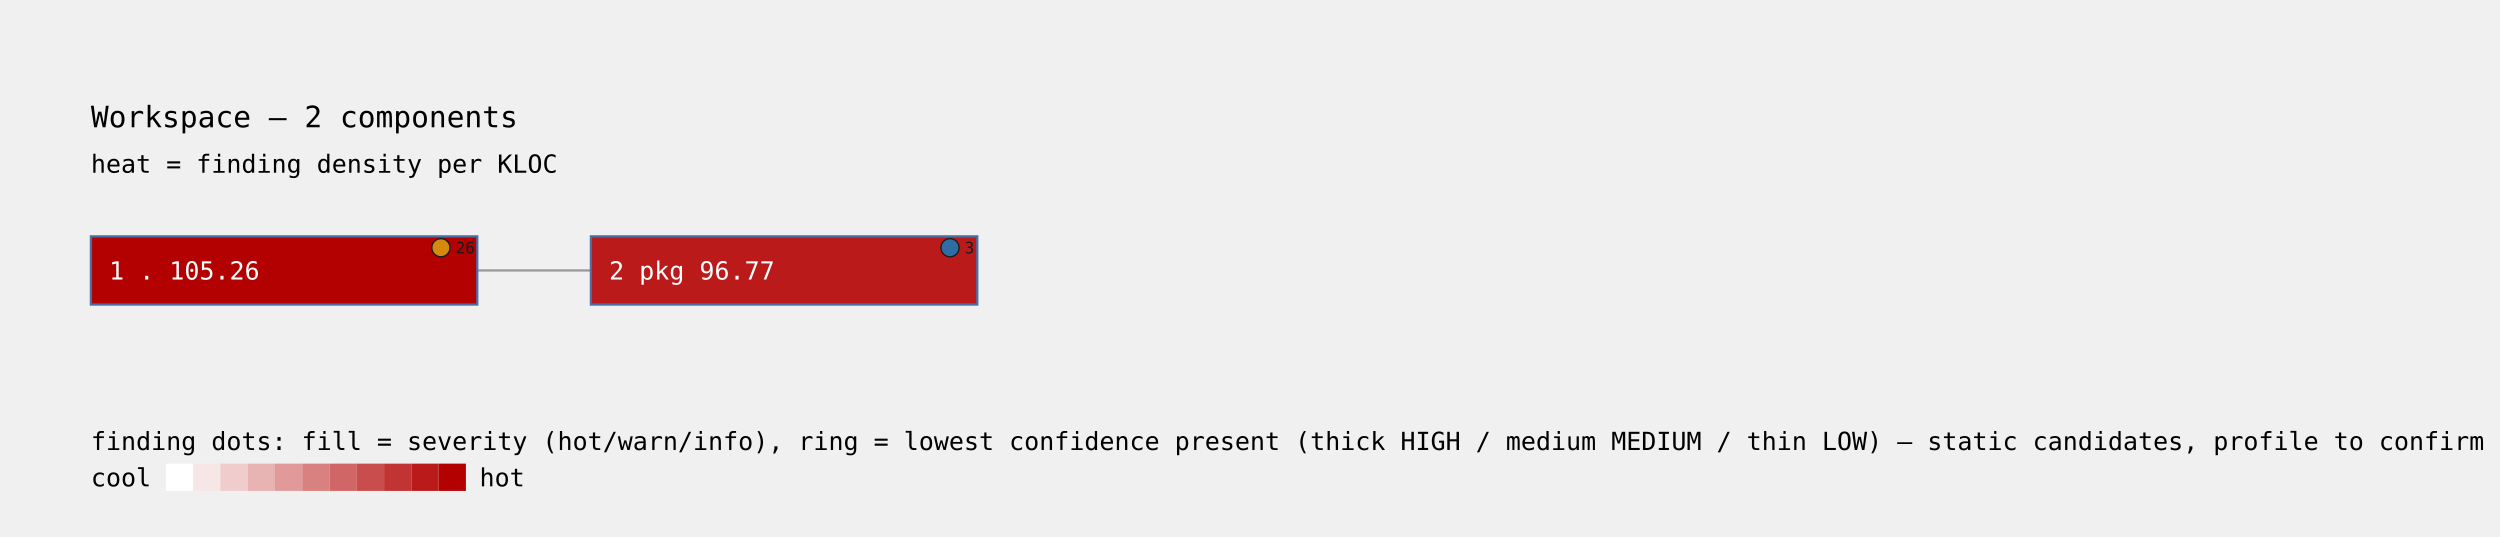
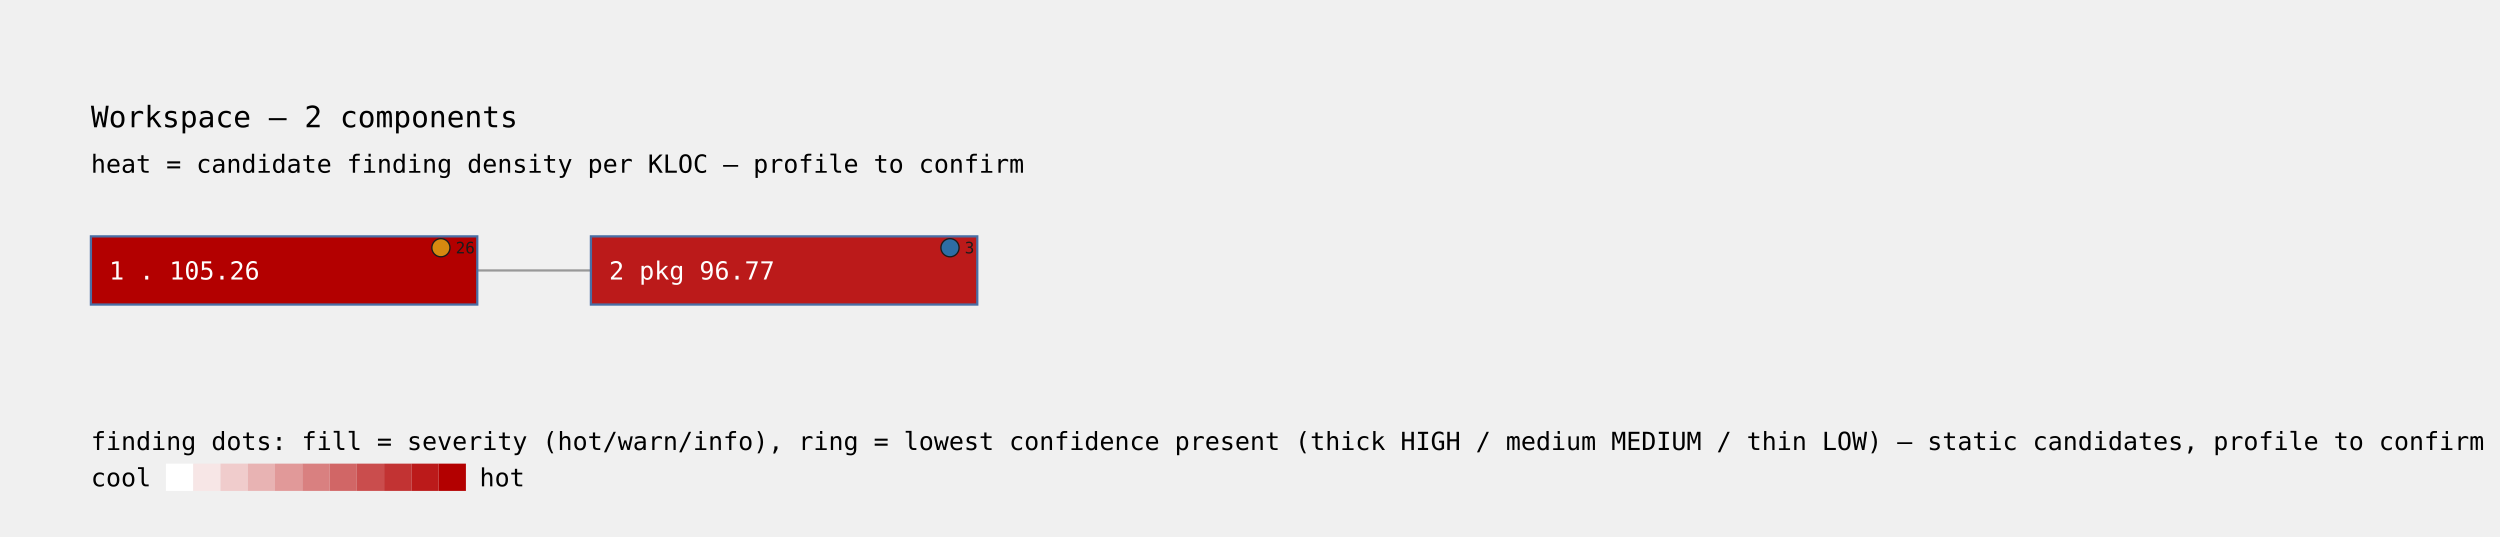
<svg xmlns="http://www.w3.org/2000/svg" width="1100" height="236" viewBox="0 0 1100 236">
  <text x="40" y="56" font-family="monospace" font-size="13">Workspace — 2 components</text>
-   <text x="40" y="76" font-family="monospace" font-size="11">heat = finding density per KLOC</text>
+   <text x="40" y="76" font-family="monospace" font-size="11">heat = candidate finding density per KLOC — profile to confirm</text>
  <g stroke="#999999" stroke-width="1">
    <line x1="210" y1="119" x2="260" y2="119" />
  </g>
  <g font-family="monospace" font-size="11">
    <rect x="40" y="104" width="170" height="30" fill="#b30000" stroke="#4a6fa5" />
    <text x="48" y="123" fill="#ffffff">1 . 105.26</text>
    <circle cx="194" cy="109" r="4" fill="#d68910" stroke="#1b1b1b" stroke-width="0.6" />
    <text x="200.5" y="111.5" font-family="monospace" font-size="7" fill="#1b1b1b">26</text>
    <rect x="260" y="104" width="170" height="30" fill="#bb1a1a" stroke="#4a6fa5" />
    <text x="268" y="123" fill="#ffffff">2 pkg 96.77</text>
    <circle cx="418" cy="109" r="4" fill="#2e6da4" stroke="#1b1b1b" stroke-width="0.6" />
    <text x="424.5" y="111.5" font-family="monospace" font-size="7" fill="#1b1b1b">3</text>
  </g>
  <text x="40" y="198" font-family="monospace" font-size="11">finding dots: fill = severity (hot/warn/info), ring = lowest confidence present (thick HIGH / medium MEDIUM / thin LOW) — static candidates, profile to confirm</text>
  <text x="40" y="214" font-family="monospace" font-size="11">cool</text>
  <rect x="73" y="204" width="12" height="12" fill="#ffffff" />
  <rect x="85" y="204" width="12" height="12" fill="#f7e6e6" />
  <rect x="97" y="204" width="12" height="12" fill="#f0cccc" />
  <rect x="109" y="204" width="12" height="12" fill="#e8b3b3" />
  <rect x="121" y="204" width="12" height="12" fill="#e19999" />
  <rect x="133" y="204" width="12" height="12" fill="#d98080" />
  <rect x="145" y="204" width="12" height="12" fill="#d16666" />
  <rect x="157" y="204" width="12" height="12" fill="#ca4d4d" />
  <rect x="169" y="204" width="12" height="12" fill="#c23333" />
  <rect x="181" y="204" width="12" height="12" fill="#bb1a1a" />
  <rect x="193" y="204" width="12" height="12" fill="#b30000" />
  <text x="211" y="214" font-family="monospace" font-size="11">hot</text>
</svg>
